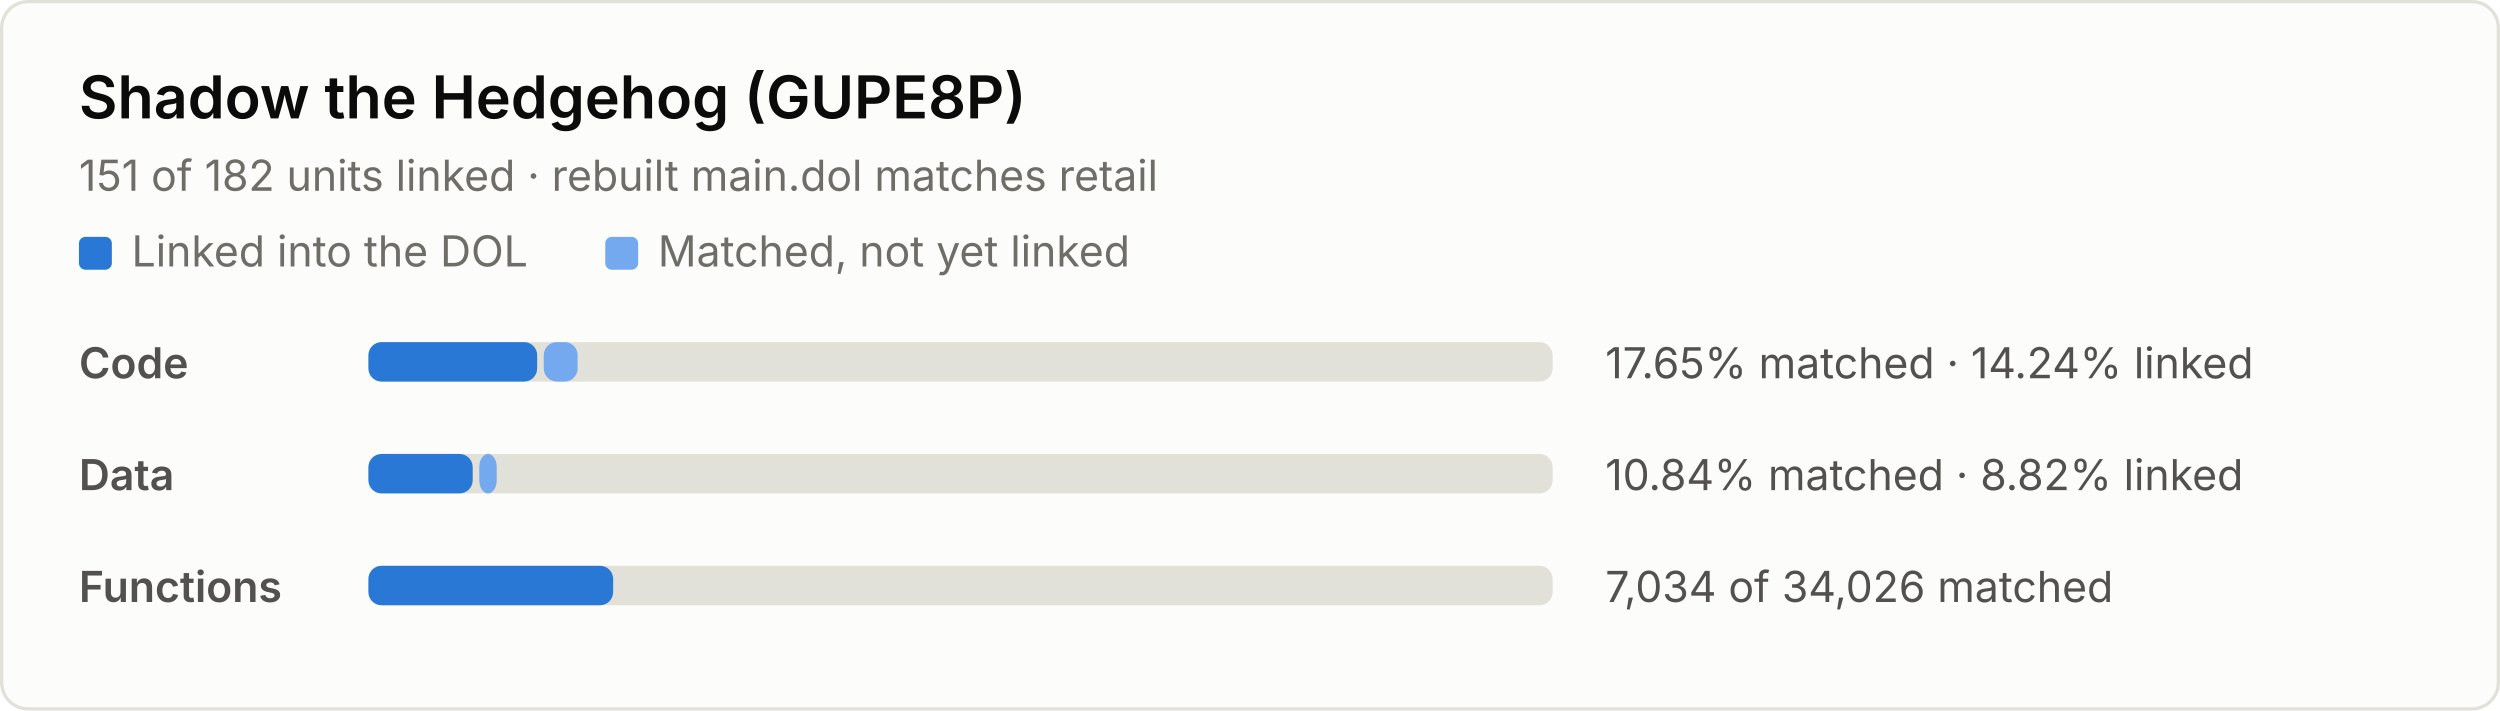
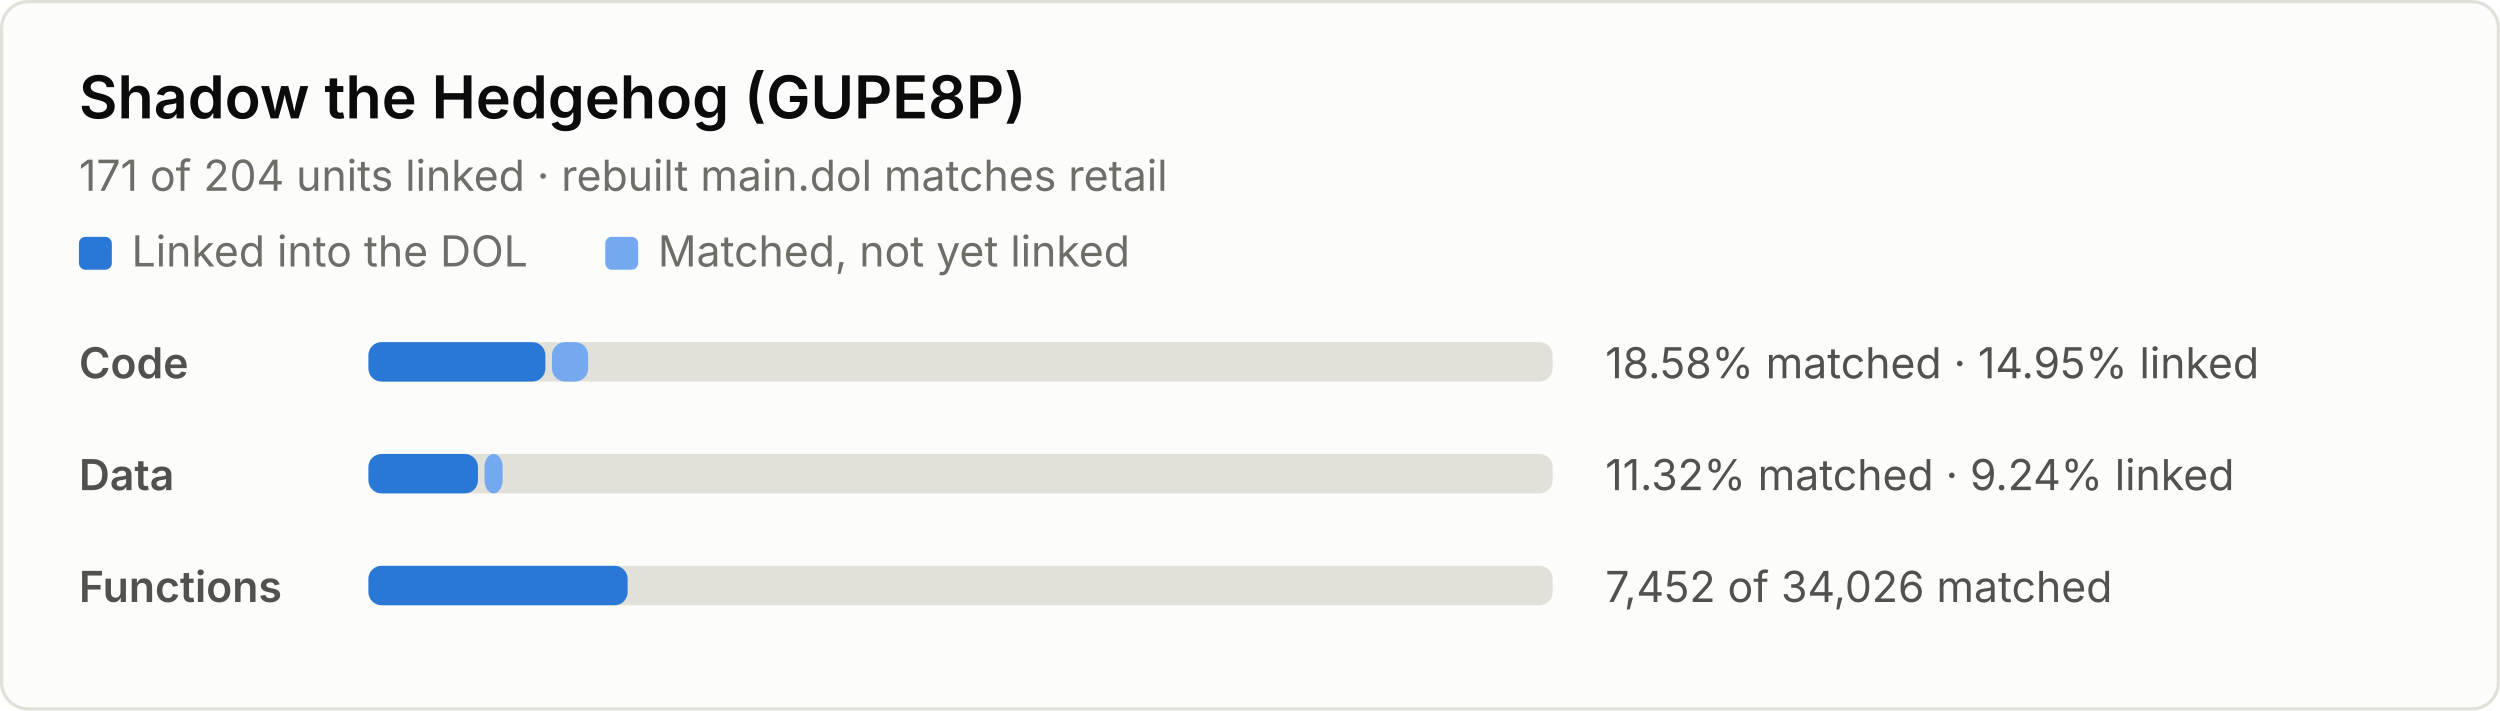
- <svg xmlns="http://www.w3.org/2000/svg" width="760" height="216" viewBox="0 0 760 216" role="img" aria-label="Decompilation progress: 17.65% of code matched, 14.24% linked">
+ <svg xmlns="http://www.w3.org/2000/svg" width="760" height="216" viewBox="0 0 760 216" role="img" aria-label="Decompilation progress: 18.58% of code matched, 14.95% linked">
  <style>
.bg { fill: #fcfcfb; stroke: #e1e0d9; }
.title { fill: #0b0b0b; font: 600 18px system-ui, -apple-system, "Segoe UI", sans-serif; }
.sub, .label, .nums, .key { font: 13px system-ui, -apple-system, "Segoe UI", sans-serif; }
.sub, .key { fill: #6f6d68; }
.label { fill: #52514e; font-weight: 600; }
.nums { fill: #52514e; font-variant-numeric: tabular-nums; }
.track { fill: #e1e0d9; }
.linked { fill: #2a78d6; }
.matched { fill: #74a9f0; }
@media (prefers-color-scheme: dark) {
  .bg { fill: #1a1a19; stroke: #2c2c2a; }
  .title { fill: #f0efec; }
  .sub, .key { fill: #9a988f; }
  .label, .nums { fill: #c3c2b7; }
  .track { fill: #2c2c2a; }
  .linked { fill: #4a94ec; }
  .matched { fill: #2260b0; }
}
</style>
  <rect class="bg" x="0.5" y="0.5" width="759" height="215" rx="8" />
  <text class="title" x="24" y="36">Shadow the Hedgehog (GUPE8P)</text>
-   <text class="sub" x="24" y="58">151 of 182 units linked · rebuilt main.dol matches retail</text>
+   <text class="sub" x="24" y="58">171 of 204 units linked · rebuilt main.dol matches retail</text>
  <rect class="linked" x="24" y="72" width="10" height="10" rx="2" />
  <text class="key" x="40" y="81">Linked into the DOL</text>
  <rect class="matched" x="184" y="72" width="10" height="10" rx="2" />
  <text class="key" x="200" y="81">Matched, not yet linked</text>
  <text class="label" x="24" y="115">Code</text>
  <rect class="track" x="112" y="104" width="360" height="12" rx="4" />
-   <rect class="linked" x="112" y="104" width="51.3" height="12" rx="4" />
-   <rect class="matched" x="165.3" y="104" width="10.3" height="12" rx="4" />
-   <text class="nums" x="488" y="115">17.65% matched · 14.24% linked</text>
+   <rect class="linked" x="112" y="104" width="53.8" height="12" rx="4" />
+   <rect class="matched" x="167.8" y="104" width="11.0" height="12" rx="4" />
+   <text class="nums" x="488" y="115">18.58% matched · 14.95% linked</text>
  <text class="label" x="24" y="149">Data</text>
  <rect class="track" x="112" y="138" width="360" height="12" rx="4" />
-   <rect class="linked" x="112" y="138" width="31.7" height="12" rx="4" />
-   <rect class="matched" x="145.7" y="138" width="5.3" height="12" rx="4" />
-   <text class="nums" x="488" y="149">10.84% matched · 8.82% linked</text>
+   <rect class="linked" x="112" y="138" width="33.3" height="12" rx="4" />
+   <rect class="matched" x="147.3" y="138" width="5.5" height="12" rx="4" />
+   <text class="nums" x="488" y="149">11.32% matched · 9.24% linked</text>
  <text class="label" x="24" y="183">Functions</text>
  <rect class="track" x="112" y="172" width="360" height="12" rx="4" />
-   <rect class="linked" x="112" y="172" width="74.4" height="12" rx="4" />
-   <text class="nums" x="488" y="183">7,034 of 34,026 matched</text>
+   <rect class="linked" x="112" y="172" width="78.8" height="12" rx="4" />
+   <text class="nums" x="488" y="183">7,452 of 34,026 matched</text>
</svg>
